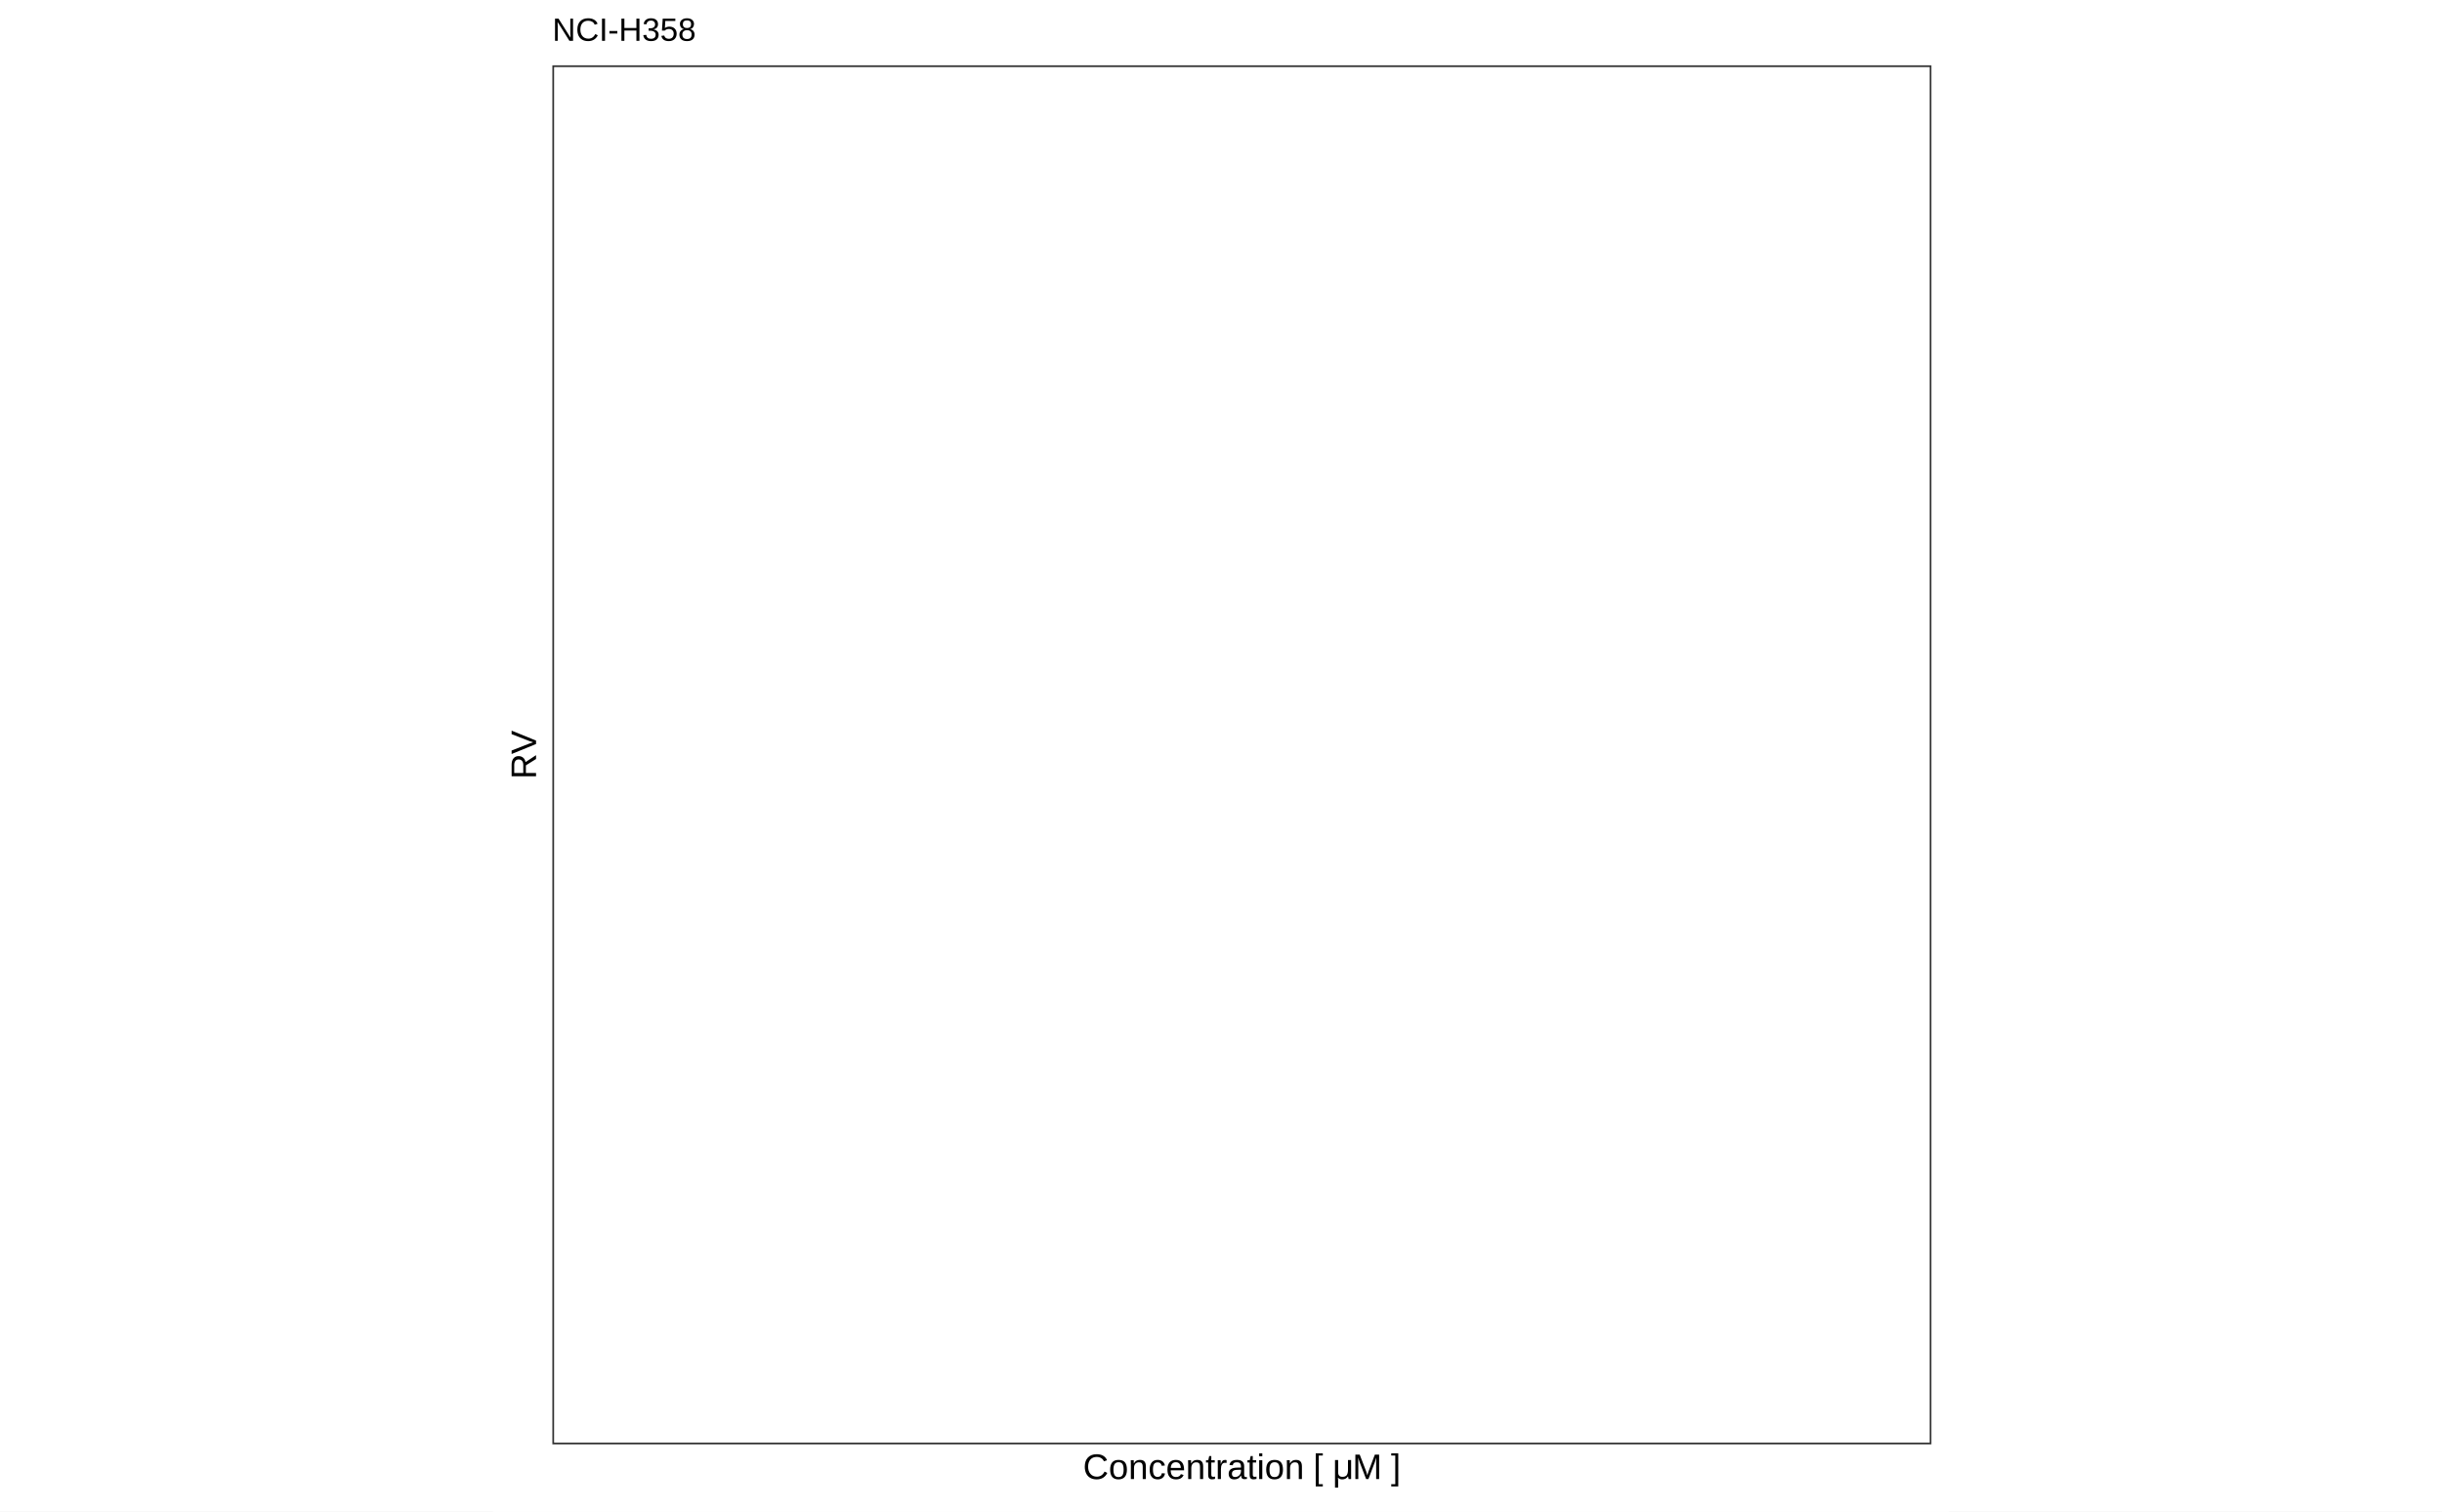
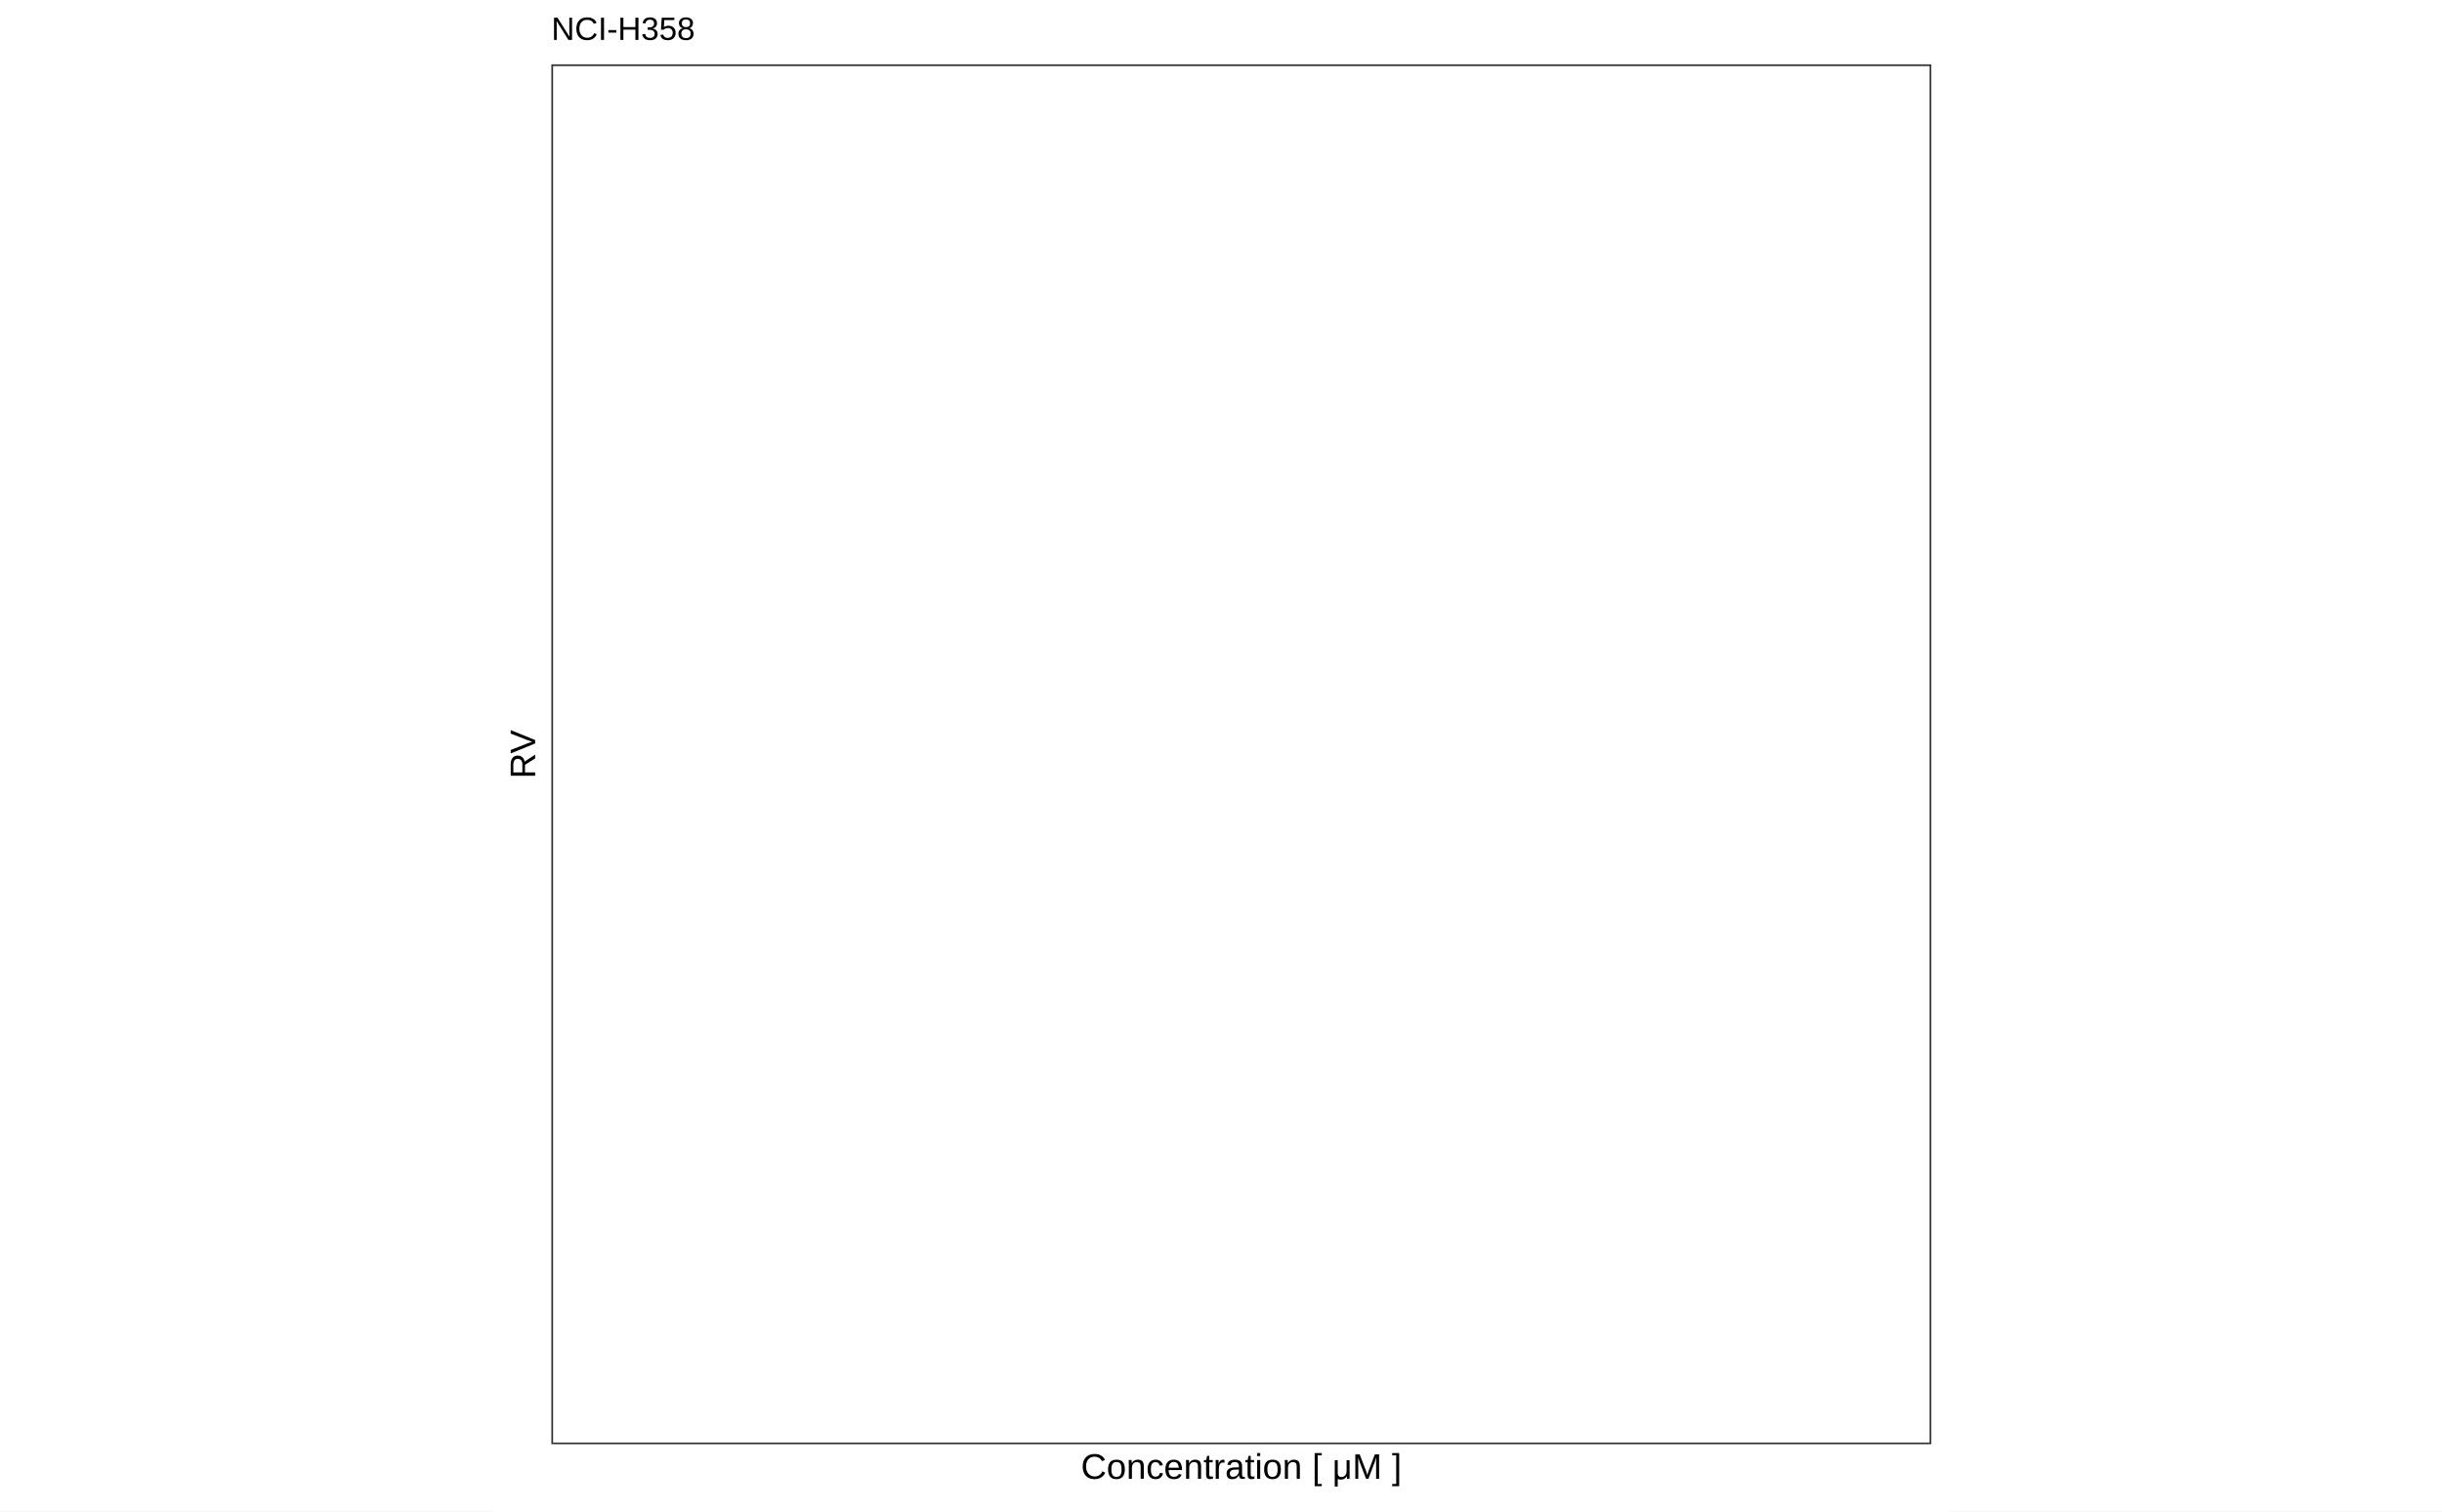
<svg xmlns="http://www.w3.org/2000/svg" width="756.00pt" height="468.00pt" viewBox="0 0 756.00 468.00">
  <g class="svglite">
    <defs>
      <style type="text/css">
    .svglite line, .svglite polyline, .svglite polygon, .svglite path, .svglite rect, .svglite circle {
      fill: none;
      stroke: #000000;
      stroke-linecap: round;
      stroke-linejoin: round;
      stroke-miterlimit: 10.00;
    }
    .svglite text {
      white-space: pre;
    }
    .svglite g.glyphgroup path {
      fill: inherit;
      stroke: none;
    }
  </style>
    </defs>
    <rect width="100%" height="100%" style="stroke: none; fill: #FFFFFF;" />
    <defs>
      <clipPath id="cpMC4wMHw3NTYuMDB8MC4wMHw0NjguMDA=">
        <rect x="0.00" y="0.00" width="756.00" height="468.00" />
      </clipPath>
    </defs>
    <g clip-path="url(#cpMC4wMHw3NTYuMDB8MC4wMHw0NjguMDA=)">
</g>
    <defs>
-       <clipPath id="cpMTUyLjU5fDYwMy40MXwwLjAwfDQ2OC4wMA==">
-         <rect x="152.59" y="0.00" width="450.82" height="468.00" />
+       <clipPath id="cpMTUyLjYyfDYwMy4zOHwwLjAwfDQ2OC4wMA==">
+         <rect x="152.62" y="0.00" width="450.76" height="468.00" />
      </clipPath>
    </defs>
-     <g clip-path="url(#cpMTUyLjU5fDYwMy40MXwwLjAwfDQ2OC4wMA==)">
-       <rect x="152.59" y="-0" width="450.82" height="468.00" style="stroke-width: 1.07; stroke: #FFFFFF; fill: #FFFFFF;" />
+     <g clip-path="url(#cpMTUyLjYyfDYwMy4zOHwwLjAwfDQ2OC4wMA==)">
+       <rect x="152.62" y="-0" width="450.76" height="468.00" style="stroke-width: 1.07; stroke: #FFFFFF; fill: #FFFFFF;" />
    </g>
    <g clip-path="url(#cpMC4wMHw3NTYuMDB8MC4wMHw0NjguMDA=)">
</g>
    <defs>
-       <clipPath id="cpMTcxLjAwfDU5Ny45M3wyMC4yM3w0NDcuMTU=">
-         <rect x="171.00" y="20.23" width="426.93" height="426.93" />
+       <clipPath id="cpMTcwLjY5fDU5Ny45MHwxOS45Mnw0NDcuMTM=">
+         <rect x="170.69" y="19.92" width="427.21" height="427.21" />
      </clipPath>
    </defs>
-     <g clip-path="url(#cpMTcxLjAwfDU5Ny45M3wyMC4yM3w0NDcuMTU=)">
-       <rect x="171.00" y="20.23" width="426.93" height="426.93" style="stroke-width: 1.07; stroke: none; fill: #FFFFFF;" />
-       <rect x="171.00" y="20.23" width="426.93" height="426.93" style="stroke-width: 1.07; stroke: #333333;" />
+     <g clip-path="url(#cpMTcwLjY5fDU5Ny45MHwxOS45Mnw0NDcuMTM=)">
+       <rect x="170.69" y="19.92" width="427.21" height="427.21" style="stroke-width: 1.07; stroke: none; fill: #FFFFFF;" />
+       <rect x="170.69" y="19.92" width="427.21" height="427.21" style="stroke-width: 1.07; stroke: #333333;" />
    </g>
    <g clip-path="url(#cpMC4wMHw3NTYuMDB8MC4wMHw0NjguMDA=)">
-       <text x="335.27" y="457.91" style="font-size: 11.00px; font-family: &quot;Arial&quot;;" textLength="68.53px" lengthAdjust="spacingAndGlyphs">Concentration</text>
-       <text x="403.80" y="457.91" style="font-size: 11.00px; font-family: &quot;Symbol&quot;;" textLength="2.75px" lengthAdjust="spacingAndGlyphs"> </text>
-       <text x="406.55" y="457.91" style="font-size: 11.00px; font-family: &quot;Arial&quot;;" textLength="3.06px" lengthAdjust="spacingAndGlyphs">[</text>
-       <text x="409.61" y="457.91" style="font-size: 11.00px; font-family: &quot;Symbol&quot;;" textLength="2.75px" lengthAdjust="spacingAndGlyphs"> </text>
-       <text x="412.36" y="457.91" style="font-size: 11.00px; font-family: &quot;Symbol&quot;;" textLength="6.34px" lengthAdjust="spacingAndGlyphs">μ</text>
-       <text x="418.69" y="457.91" style="font-size: 11.00px; font-family: &quot;Arial&quot;;" textLength="9.16px" lengthAdjust="spacingAndGlyphs">M</text>
-       <text x="427.86" y="457.91" style="font-size: 11.00px; font-family: &quot;Symbol&quot;;" textLength="2.75px" lengthAdjust="spacingAndGlyphs"> </text>
-       <text x="430.61" y="457.91" style="font-size: 11.00px; font-family: &quot;Arial&quot;;" textLength="3.06px" lengthAdjust="spacingAndGlyphs">]</text>
-       <text transform="translate(165.95,233.69) rotate(-90)" text-anchor="middle" style="font-size: 11.00px; font-family: &quot;Arial&quot;;" textLength="15.08px" lengthAdjust="spacingAndGlyphs">RV</text>
-       <text x="171.00" y="12.64" style="font-size: 10.00px; font-family: &quot;Arial&quot;;" textLength="44.45px" lengthAdjust="spacingAndGlyphs">NCI-H358</text>
+       <text x="334.63" y="457.84" style="font-size: 11.00px; font-family: &quot;Liberation Sans&quot;;" textLength="68.53px" lengthAdjust="spacingAndGlyphs">Concentration</text>
+       <text x="403.16" y="457.84" style="font-size: 11.00px; font-family: &quot;Nimbus Sans&quot;;" textLength="3.06px" lengthAdjust="spacingAndGlyphs"> </text>
+       <text x="406.22" y="457.84" style="font-size: 11.00px; font-family: &quot;Liberation Sans&quot;;" textLength="3.06px" lengthAdjust="spacingAndGlyphs">[</text>
+       <text x="409.28" y="457.84" style="font-size: 11.00px; font-family: &quot;Nimbus Sans&quot;;" textLength="3.06px" lengthAdjust="spacingAndGlyphs"> </text>
+       <text x="412.34" y="457.84" style="font-size: 11.00px; font-family: &quot;Nimbus Sans&quot;;" textLength="6.34px" lengthAdjust="spacingAndGlyphs">μ</text>
+       <text x="418.68" y="457.84" style="font-size: 11.00px; font-family: &quot;Liberation Sans&quot;;" textLength="9.16px" lengthAdjust="spacingAndGlyphs">M</text>
+       <text x="427.84" y="457.84" style="font-size: 11.00px; font-family: &quot;Nimbus Sans&quot;;" textLength="3.06px" lengthAdjust="spacingAndGlyphs"> </text>
+       <text x="430.90" y="457.84" style="font-size: 11.00px; font-family: &quot;Liberation Sans&quot;;" textLength="3.06px" lengthAdjust="spacingAndGlyphs">]</text>
+       <text transform="translate(165.67,233.52) rotate(-90)" text-anchor="middle" style="font-size: 11.00px; font-family: &quot;Liberation Sans&quot;;" textLength="15.08px" lengthAdjust="spacingAndGlyphs">RV</text>
+       <text x="170.69" y="12.36" style="font-size: 10.00px; font-family: &quot;Liberation Sans&quot;;" textLength="44.45px" lengthAdjust="spacingAndGlyphs">NCI-H358</text>
    </g>
  </g>
</svg>
